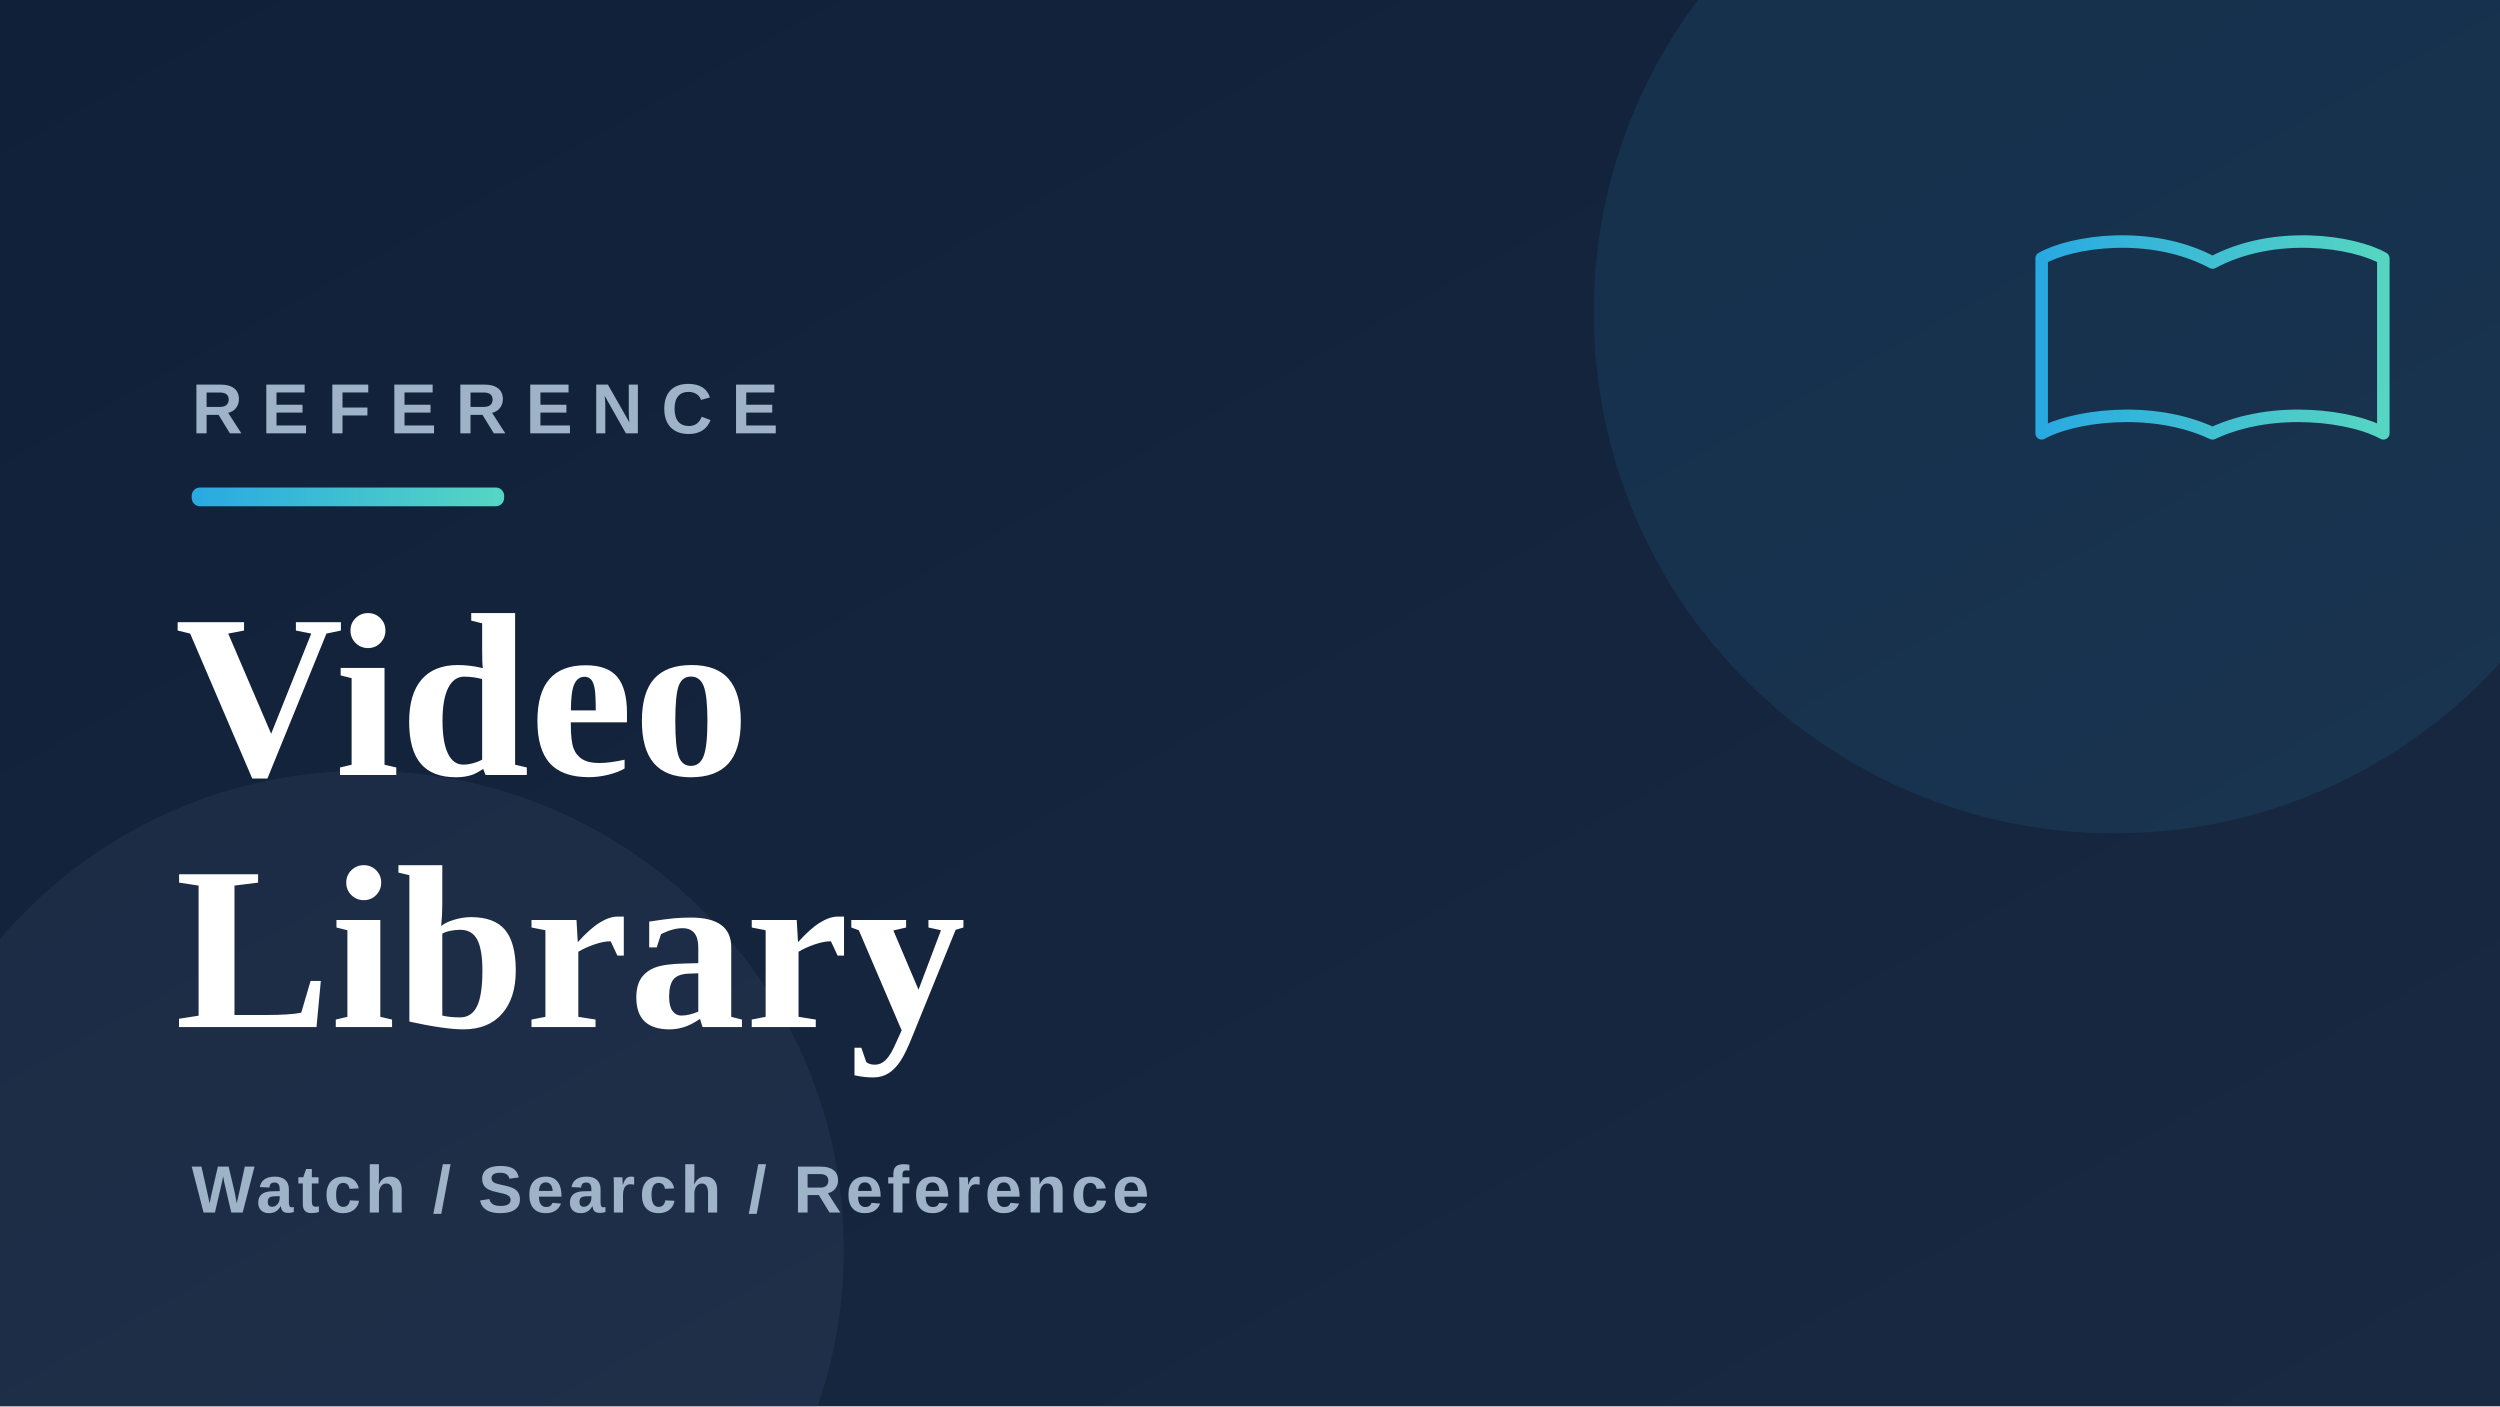
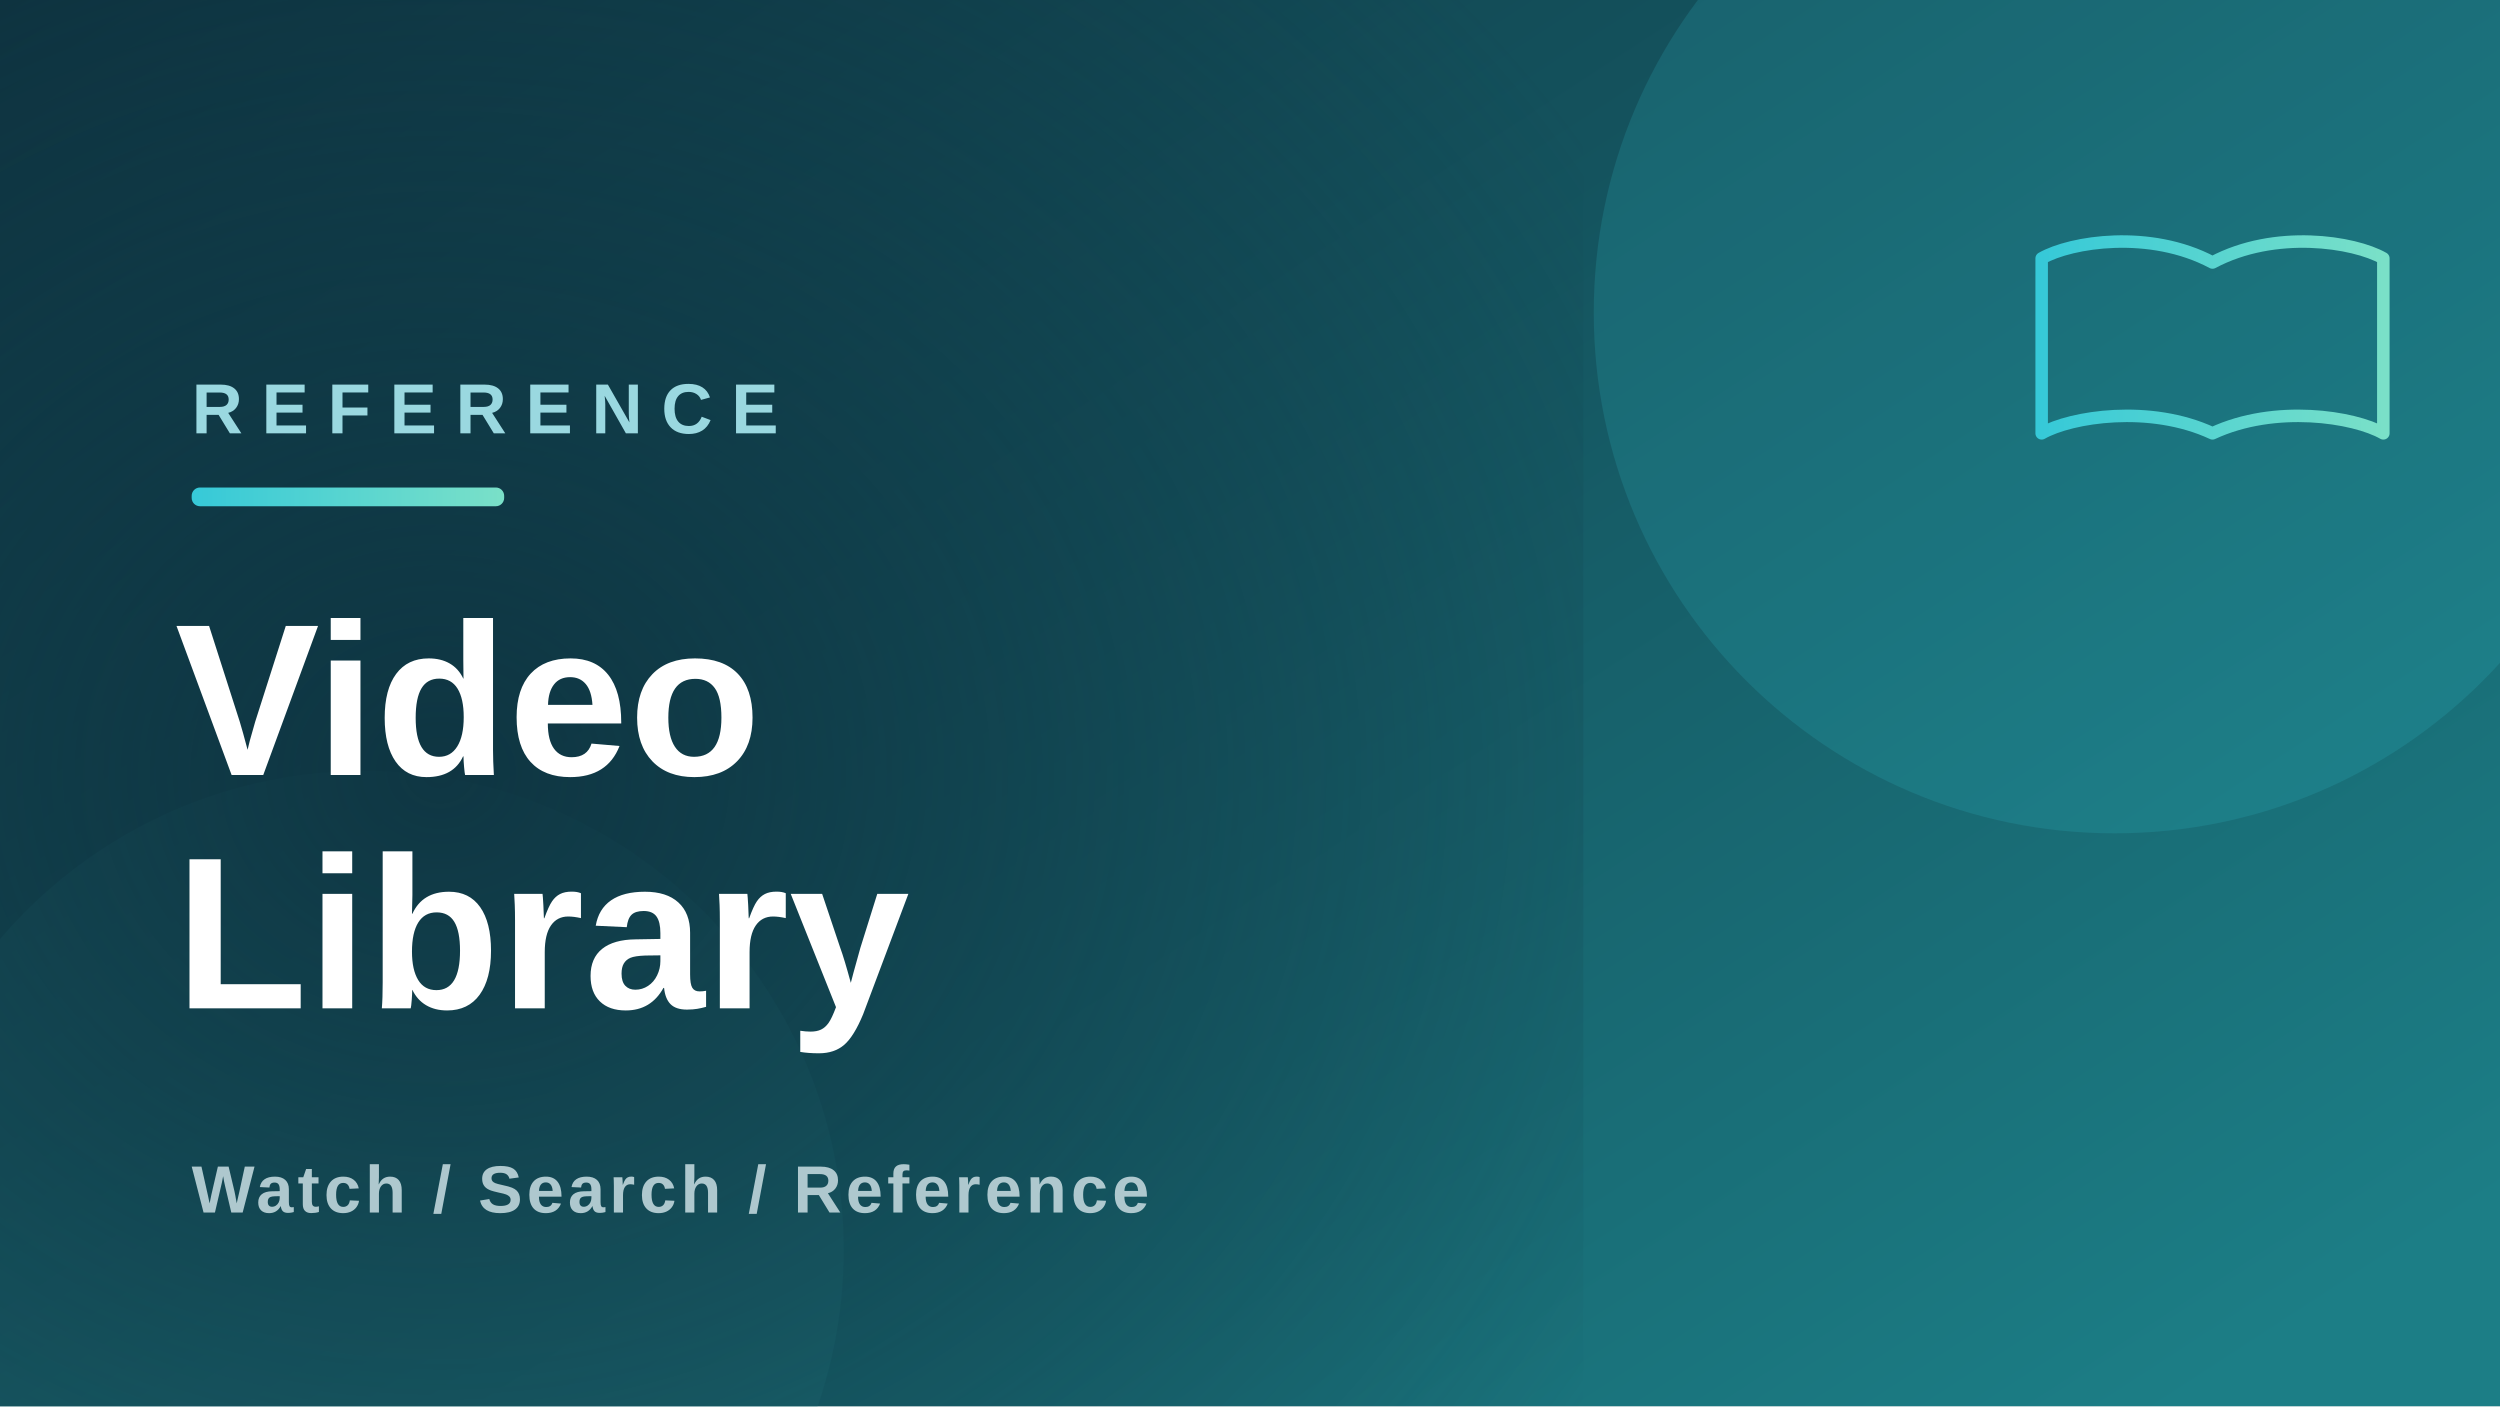
<svg xmlns="http://www.w3.org/2000/svg" viewBox="0 0 1200 675" width="1200" height="675">
  <defs>
-     <linearGradient id="bg" x1="0" y1="0" x2="1" y2="1">
-       <stop offset="0" stop-color="#0F2038" />
-       <stop offset="1" stop-color="#1A2942" />
+     <linearGradient id="bg" x1="0" y1="0" x2="1" y2="0.85">
+       <stop offset="0" stop-color="#0E3340" />
+       <stop offset="1" stop-color="#1C7E86" />
    </linearGradient>
    <linearGradient id="acc" x1="0" y1="0" x2="1" y2="0">
-       <stop offset="0" stop-color="#29A9E1" />
-       <stop offset="1" stop-color="#56D6C2" />
+       <stop offset="0" stop-color="#36C9D8" />
+       <stop offset="1" stop-color="#7AE0C8" />
    </linearGradient>
+     <radialGradient id="shade" cx="0.28" cy="0.55" r="0.85">
+       <stop offset="0" stop-color="#0E3340" stop-opacity="0.92" />
+       <stop offset="1" stop-color="#0E3340" stop-opacity="0" />
+     </radialGradient>
  </defs>
  <rect width="1200" height="675" fill="url(#bg)" />
-   <circle cx="1015" cy="150" r="250" fill="#29A9E1" opacity="0.10" />
-   <circle cx="175" cy="600" r="230" fill="#5A6E8A" opacity="0.13" />
+   <circle cx="1015" cy="150" r="250" fill="#36C9D8" opacity="0.16" />
+   <circle cx="175" cy="600" r="230" fill="#2A8E96" opacity="0.18" />
+   <rect width="760" height="675" fill="url(#shade)" />
  <g transform="translate(972,108)" fill="none" stroke="url(#acc)" stroke-width="6" stroke-linejoin="round">
    <path d="M90,18 C60,2 22,8 8,16 V100 C22,92 60,86 90,100 C120,86 158,92 172,100 V16 C158,8 120,2 90,18 Z" />
    <line x1="90" y1="18" x2="90" y2="100" />
  </g>
-   <text x="92" y="208" fill="#9FB3C8" font-family="'Helvetica Neue',Arial,sans-serif" font-size="34" font-weight="700" letter-spacing="9">REFERENCE</text>
+   <text x="92" y="208" fill="#9AD8E0" font-family="'Helvetica Neue',Arial,sans-serif" font-size="34" font-weight="700" letter-spacing="9">REFERENCE</text>
  <rect x="92" y="234" width="150" height="9" rx="4" fill="url(#acc)" />
-   <text x="84" y="372" fill="#FFFFFF" font-family="Georgia,'Times New Roman',serif" font-size="112" font-weight="700">Video</text>
-   <text x="84" y="493" fill="#FFFFFF" font-family="Georgia,'Times New Roman',serif" font-size="112" font-weight="700">Library</text>
-   <text x="92" y="582" fill="#9FB3C8" font-family="'Helvetica Neue',Arial,sans-serif" font-size="32" font-weight="600" letter-spacing="2">Watch / Search / Reference</text>
+   <text x="84" y="372" fill="#FFFFFF" font-family="'Helvetica Neue',Arial,sans-serif" font-size="104" font-weight="700">Video</text>
+   <text x="84" y="484" fill="#FFFFFF" font-family="'Helvetica Neue',Arial,sans-serif" font-size="104" font-weight="700">Library</text>
+   <text x="92" y="582" fill="#AEC8CE" font-family="'Helvetica Neue',Arial,sans-serif" font-size="32" font-weight="600" letter-spacing="2">Watch / Search / Reference</text>
</svg>
